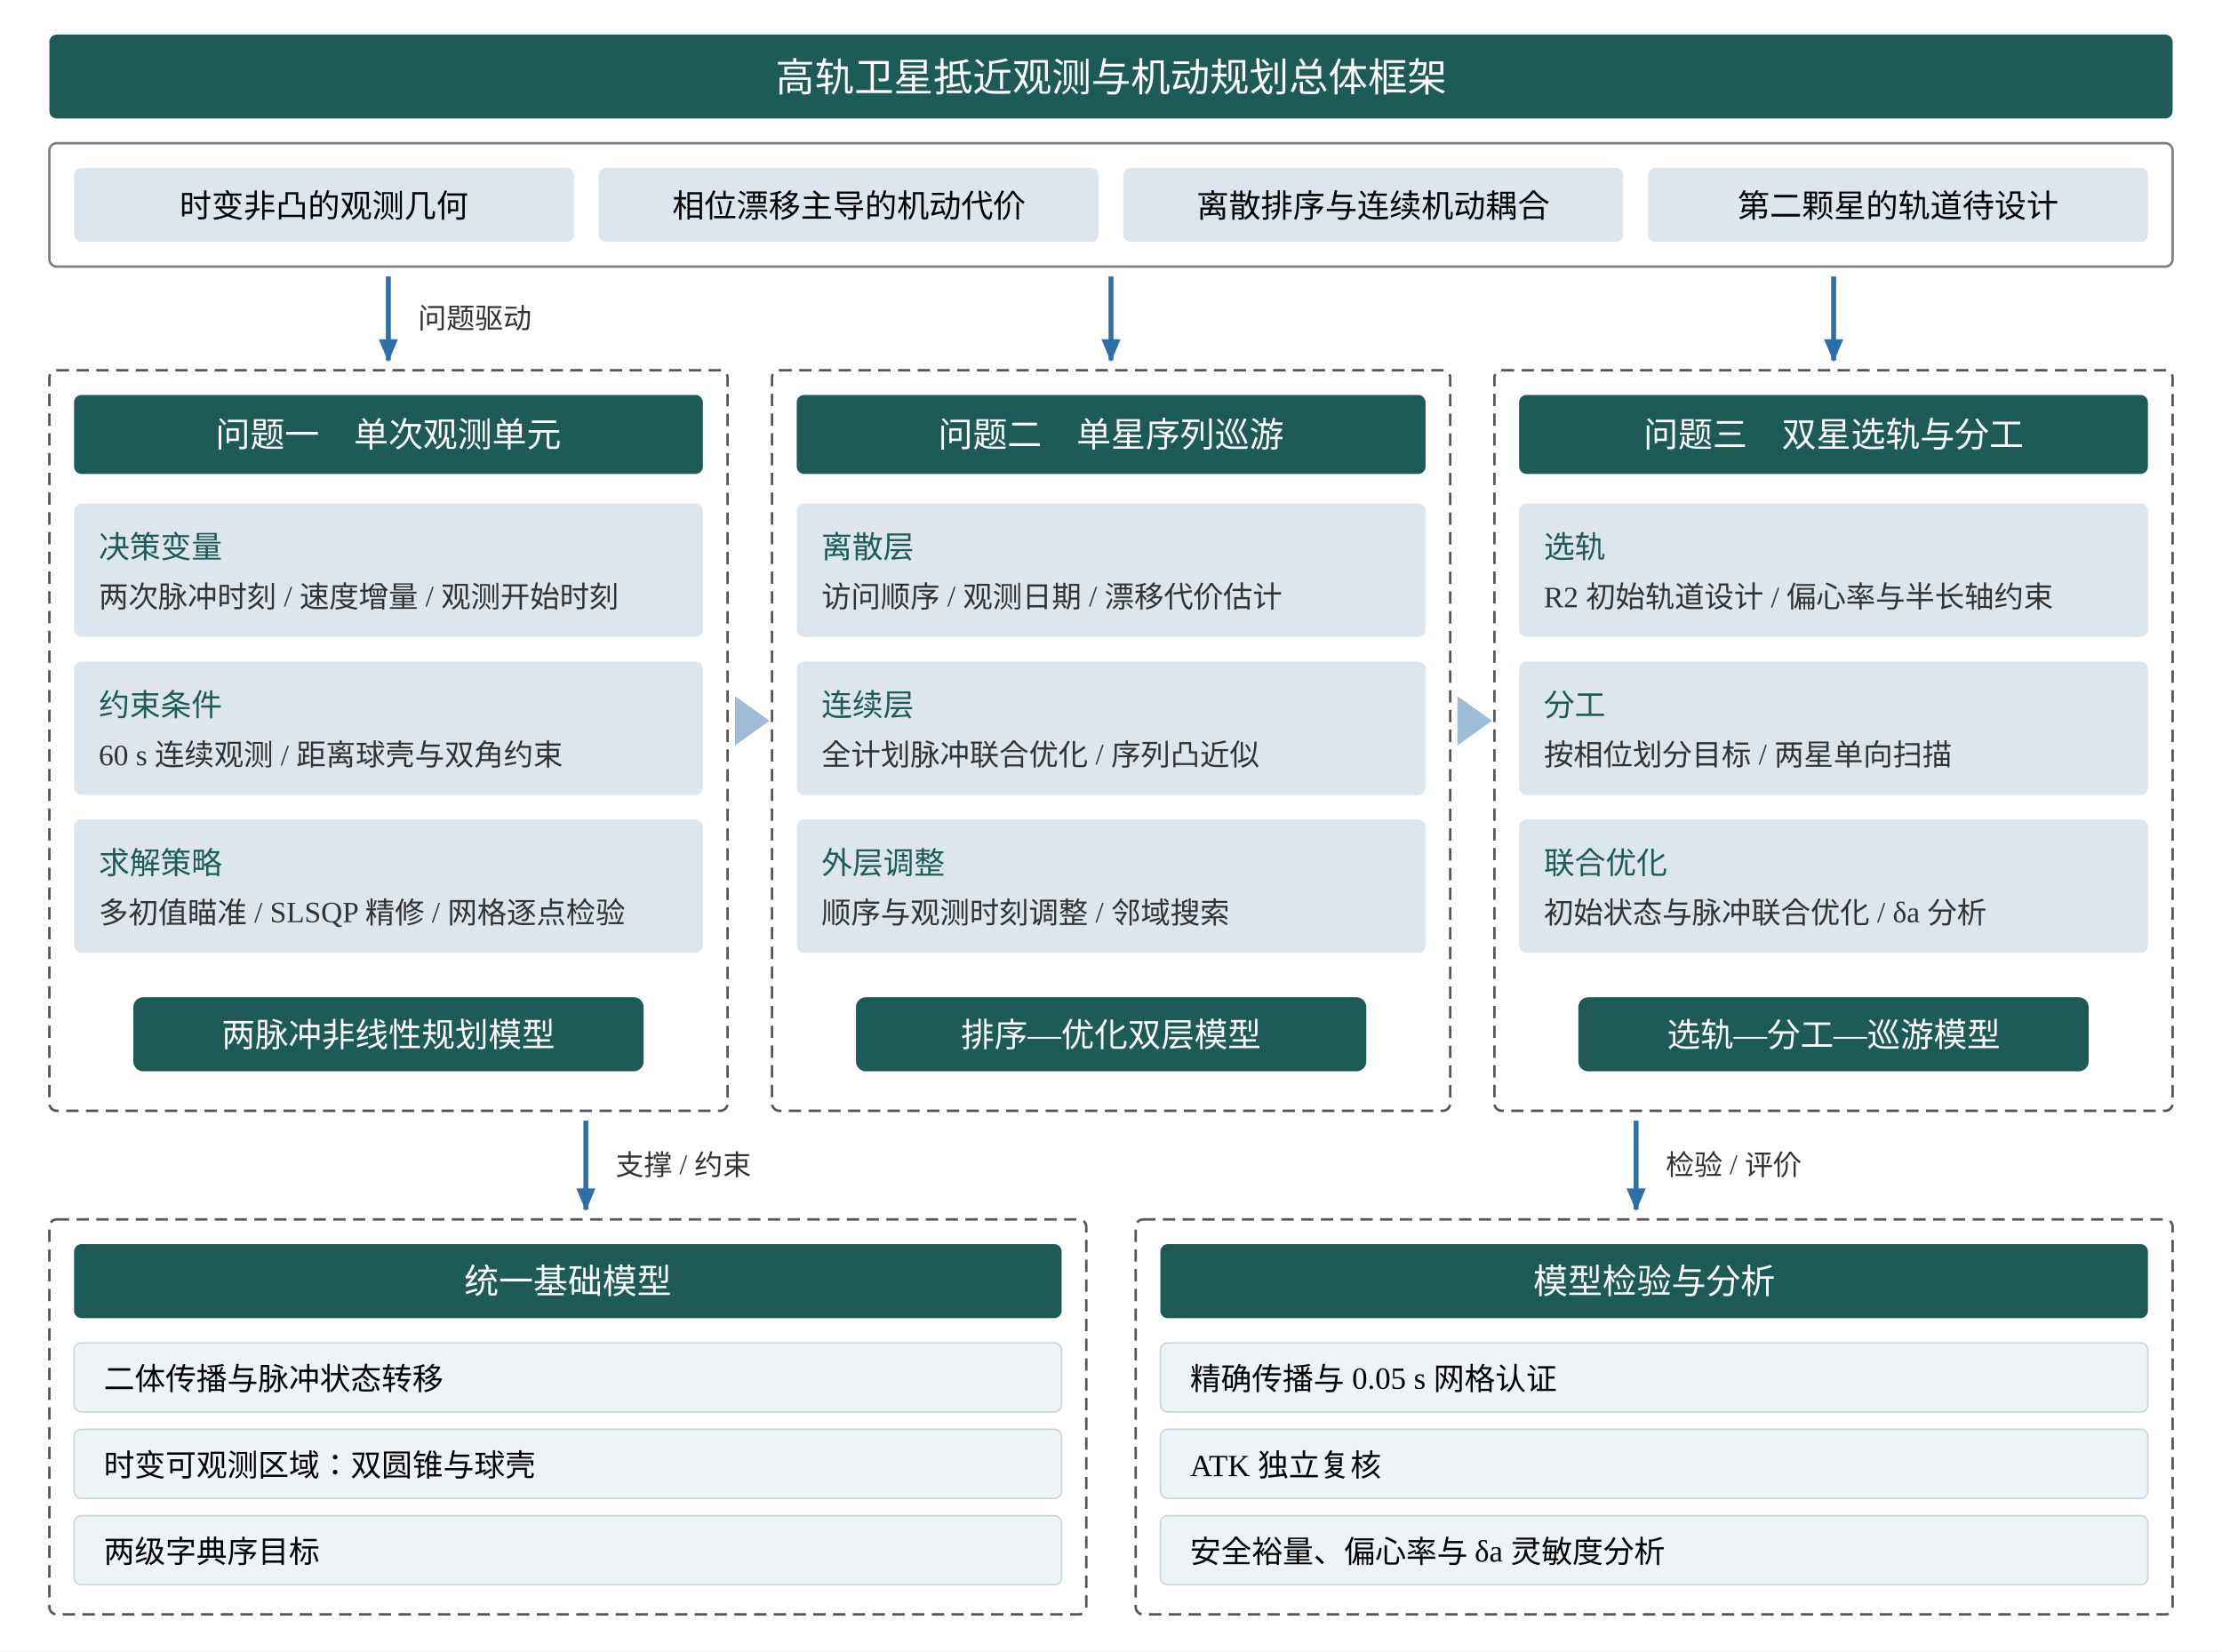
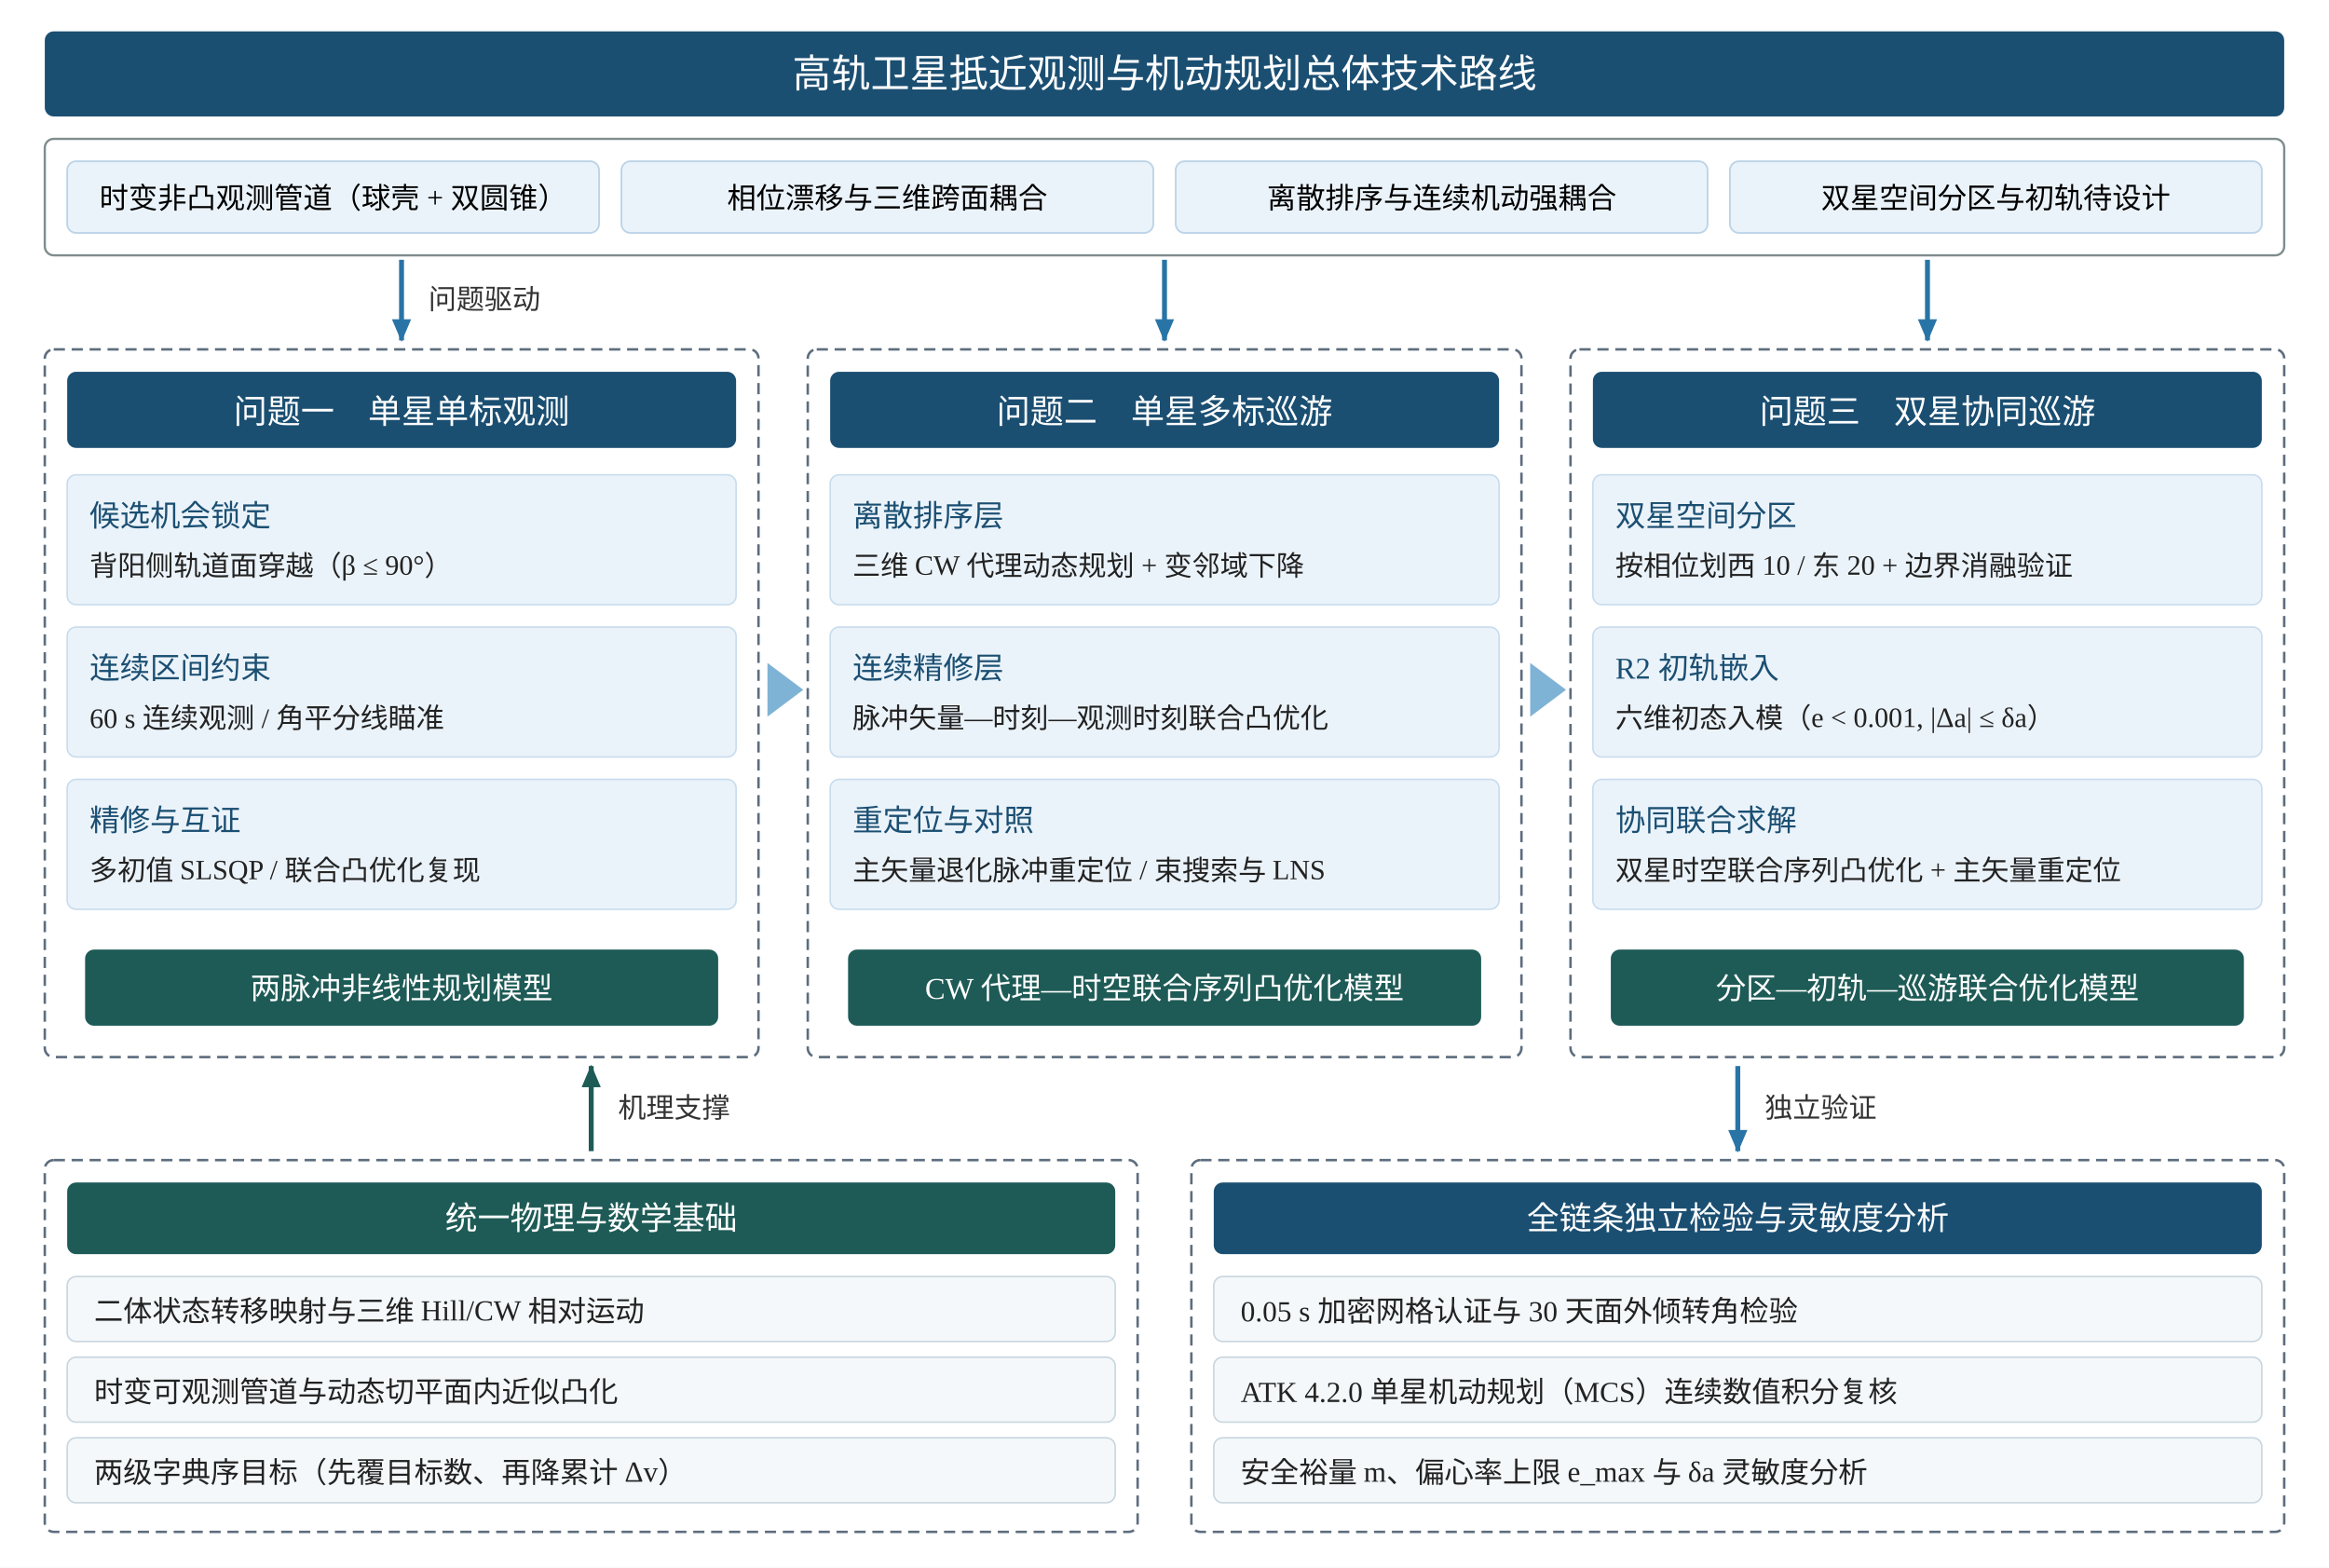
- <svg xmlns="http://www.w3.org/2000/svg" width="900" height="669" viewBox="0 0 900 669">
-   <rect x="0" y="0" width="900" height="669" fill="#FFFFFF" />
-   <rect x="20.0" y="14.0" width="860.0" height="34.0" rx="3" ry="3" fill="#1E5B56" stroke="none" stroke-width="1.0" />
-   <text x="450.0" y="37.0" font-family="SimSun, Times New Roman" font-size="16" text-anchor="middle" fill="#FFFFFF">高轨卫星抵近观测与机动规划总体框架</text>
-   <rect x="20.0" y="58.0" width="860.0" height="50.0" rx="3" ry="3" fill="#FFFFFF" stroke="#7F7F7F" stroke-width="1.0" />
-   <rect x="30.0" y="68.0" width="202.5" height="30.0" rx="3" ry="3" fill="#DCE6EC" stroke="none" stroke-width="1.0" />
-   <text x="131.2" y="88.0" font-family="SimSun, Times New Roman" font-size="13" text-anchor="middle" fill="#000000">时变非凸的观测几何</text>
-   <rect x="242.5" y="68.0" width="202.5" height="30.0" rx="3" ry="3" fill="#DCE6EC" stroke="none" stroke-width="1.0" />
-   <text x="343.8" y="88.0" font-family="SimSun, Times New Roman" font-size="13" text-anchor="middle" fill="#000000">相位漂移主导的机动代价</text>
-   <rect x="455.0" y="68.0" width="202.5" height="30.0" rx="3" ry="3" fill="#DCE6EC" stroke="none" stroke-width="1.0" />
-   <text x="556.2" y="88.0" font-family="SimSun, Times New Roman" font-size="13" text-anchor="middle" fill="#000000">离散排序与连续机动耦合</text>
-   <rect x="667.5" y="68.0" width="202.5" height="30.0" rx="3" ry="3" fill="#DCE6EC" stroke="none" stroke-width="1.0" />
-   <text x="768.8" y="88.0" font-family="SimSun, Times New Roman" font-size="13" text-anchor="middle" fill="#000000">第二颗星的轨道待设计</text>
-   <rect x="20.0" y="150.0" width="274.7" height="300.0" rx="3" ry="3" fill="#FFFFFF" stroke="#555555" stroke-width="1.0" stroke-dasharray="5,3" />
-   <rect x="30.0" y="160.0" width="254.7" height="32.0" rx="3" ry="3" fill="#1E5B56" stroke="none" stroke-width="1.0" />
-   <text x="157.3" y="181.0" font-family="SimSun, Times New Roman" font-size="14" text-anchor="middle" fill="#FFFFFF">问题一　单次观测单元</text>
-   <rect x="30.0" y="204.0" width="254.7" height="54.0" rx="3" ry="3" fill="#DCE6EC" stroke="none" stroke-width="1.0" />
-   <text x="40.0" y="226.0" font-family="SimSun, Times New Roman" font-size="12.5" text-anchor="start" fill="#1E5B56">决策变量</text>
-   <text x="40.0" y="246.0" font-family="SimSun, Times New Roman" font-size="12" text-anchor="start" fill="#333333">两次脉冲时刻 / 速度增量 / 观测开始时刻</text>
-   <rect x="30.0" y="268.0" width="254.7" height="54.0" rx="3" ry="3" fill="#DCE6EC" stroke="none" stroke-width="1.0" />
-   <text x="40.0" y="290.0" font-family="SimSun, Times New Roman" font-size="12.5" text-anchor="start" fill="#1E5B56">约束条件</text>
-   <text x="40.0" y="310.0" font-family="SimSun, Times New Roman" font-size="12" text-anchor="start" fill="#333333">60 s 连续观测 / 距离球壳与双角约束</text>
-   <rect x="30.0" y="332.0" width="254.7" height="54.0" rx="3" ry="3" fill="#DCE6EC" stroke="none" stroke-width="1.0" />
-   <text x="40.0" y="354.0" font-family="SimSun, Times New Roman" font-size="12.5" text-anchor="start" fill="#1E5B56">求解策略</text>
-   <text x="40.0" y="374.0" font-family="SimSun, Times New Roman" font-size="12" text-anchor="start" fill="#333333">多初值瞄准 / SLSQP 精修 / 网格逐点检验</text>
-   <rect x="54.0" y="404.0" width="206.7" height="30.0" rx="4" ry="4" fill="#1E5B56" stroke="none" stroke-width="1.0" />
-   <text x="157.3" y="424.0" font-family="SimSun, Times New Roman" font-size="13.5" text-anchor="middle" fill="#FFFFFF">两脉冲非线性规划模型</text>
-   <polygon points="297.7,282.0 311.7,292.0 297.7,302.0" fill="#9FBCD6" stroke="none" stroke-width="1.0" />
-   <rect x="312.7" y="150.0" width="274.7" height="300.0" rx="3" ry="3" fill="#FFFFFF" stroke="#555555" stroke-width="1.0" stroke-dasharray="5,3" />
-   <rect x="322.7" y="160.0" width="254.7" height="32.0" rx="3" ry="3" fill="#1E5B56" stroke="none" stroke-width="1.0" />
-   <text x="450.0" y="181.0" font-family="SimSun, Times New Roman" font-size="14" text-anchor="middle" fill="#FFFFFF">问题二　单星序列巡游</text>
-   <rect x="322.7" y="204.0" width="254.7" height="54.0" rx="3" ry="3" fill="#DCE6EC" stroke="none" stroke-width="1.0" />
-   <text x="332.7" y="226.0" font-family="SimSun, Times New Roman" font-size="12.5" text-anchor="start" fill="#1E5B56">离散层</text>
-   <text x="332.7" y="246.0" font-family="SimSun, Times New Roman" font-size="12" text-anchor="start" fill="#333333">访问顺序 / 观测日期 / 漂移代价估计</text>
-   <rect x="322.7" y="268.0" width="254.7" height="54.0" rx="3" ry="3" fill="#DCE6EC" stroke="none" stroke-width="1.0" />
-   <text x="332.7" y="290.0" font-family="SimSun, Times New Roman" font-size="12.5" text-anchor="start" fill="#1E5B56">连续层</text>
-   <text x="332.7" y="310.0" font-family="SimSun, Times New Roman" font-size="12" text-anchor="start" fill="#333333">全计划脉冲联合优化 / 序列凸近似</text>
-   <rect x="322.7" y="332.0" width="254.7" height="54.0" rx="3" ry="3" fill="#DCE6EC" stroke="none" stroke-width="1.0" />
-   <text x="332.7" y="354.0" font-family="SimSun, Times New Roman" font-size="12.5" text-anchor="start" fill="#1E5B56">外层调整</text>
-   <text x="332.7" y="374.0" font-family="SimSun, Times New Roman" font-size="12" text-anchor="start" fill="#333333">顺序与观测时刻调整 / 邻域搜索</text>
-   <rect x="346.7" y="404.0" width="206.7" height="30.0" rx="4" ry="4" fill="#1E5B56" stroke="none" stroke-width="1.0" />
-   <text x="450.0" y="424.0" font-family="SimSun, Times New Roman" font-size="13.5" text-anchor="middle" fill="#FFFFFF">排序—优化双层模型</text>
-   <polygon points="590.3,282.0 604.3,292.0 590.3,302.0" fill="#9FBCD6" stroke="none" stroke-width="1.0" />
-   <rect x="605.3" y="150.0" width="274.7" height="300.0" rx="3" ry="3" fill="#FFFFFF" stroke="#555555" stroke-width="1.0" stroke-dasharray="5,3" />
-   <rect x="615.3" y="160.0" width="254.7" height="32.0" rx="3" ry="3" fill="#1E5B56" stroke="none" stroke-width="1.0" />
-   <text x="742.7" y="181.0" font-family="SimSun, Times New Roman" font-size="14" text-anchor="middle" fill="#FFFFFF">问题三　双星选轨与分工</text>
-   <rect x="615.3" y="204.0" width="254.7" height="54.0" rx="3" ry="3" fill="#DCE6EC" stroke="none" stroke-width="1.0" />
-   <text x="625.3" y="226.0" font-family="SimSun, Times New Roman" font-size="12.5" text-anchor="start" fill="#1E5B56">选轨</text>
-   <text x="625.3" y="246.0" font-family="SimSun, Times New Roman" font-size="12" text-anchor="start" fill="#333333">R2 初始轨道设计 / 偏心率与半长轴约束</text>
-   <rect x="615.3" y="268.0" width="254.7" height="54.0" rx="3" ry="3" fill="#DCE6EC" stroke="none" stroke-width="1.0" />
-   <text x="625.3" y="290.0" font-family="SimSun, Times New Roman" font-size="12.5" text-anchor="start" fill="#1E5B56">分工</text>
-   <text x="625.3" y="310.0" font-family="SimSun, Times New Roman" font-size="12" text-anchor="start" fill="#333333">按相位划分目标 / 两星单向扫描</text>
-   <rect x="615.3" y="332.0" width="254.7" height="54.0" rx="3" ry="3" fill="#DCE6EC" stroke="none" stroke-width="1.0" />
-   <text x="625.3" y="354.0" font-family="SimSun, Times New Roman" font-size="12.5" text-anchor="start" fill="#1E5B56">联合优化</text>
-   <text x="625.3" y="374.0" font-family="SimSun, Times New Roman" font-size="12" text-anchor="start" fill="#333333">初始状态与脉冲联合优化 / δa 分析</text>
-   <rect x="639.3" y="404.0" width="206.7" height="30.0" rx="4" ry="4" fill="#1E5B56" stroke="none" stroke-width="1.0" />
-   <text x="742.7" y="424.0" font-family="SimSun, Times New Roman" font-size="13.5" text-anchor="middle" fill="#FFFFFF">选轨—分工—巡游模型</text>
-   <line x1="157.3" y1="112.0" x2="157.3" y2="146.0" stroke="#2F6FA8" stroke-width="2.0" />
-   <polygon points="157.3,146.0 153.8,137.7 160.8,137.7" fill="#2F6FA8" stroke="#2F6FA8" stroke-width="0.5" />
-   <text x="169.3" y="133.0" font-family="SimSun, Times New Roman" font-size="11.5" text-anchor="start" fill="#333333">问题驱动</text>
-   <line x1="450.0" y1="112.0" x2="450.0" y2="146.0" stroke="#2F6FA8" stroke-width="2.0" />
-   <polygon points="450.0,146.0 446.5,137.7 453.5,137.7" fill="#2F6FA8" stroke="#2F6FA8" stroke-width="0.5" />
-   <line x1="742.7" y1="112.0" x2="742.7" y2="146.0" stroke="#2F6FA8" stroke-width="2.0" />
-   <polygon points="742.7,146.0 739.2,137.7 746.2,137.7" fill="#2F6FA8" stroke="#2F6FA8" stroke-width="0.5" />
-   <rect x="20.0" y="494.0" width="420.0" height="160.0" rx="3" ry="3" fill="#FFFFFF" stroke="#555555" stroke-width="1.0" stroke-dasharray="5,3" />
-   <rect x="30.0" y="504.0" width="400.0" height="30.0" rx="3" ry="3" fill="#1E5B56" stroke="none" stroke-width="1.0" />
-   <text x="230.0" y="524.0" font-family="SimSun, Times New Roman" font-size="14" text-anchor="middle" fill="#FFFFFF">统一基础模型</text>
-   <rect x="30.0" y="544.0" width="400.0" height="28.0" rx="3" ry="3" fill="#EEF3F6" stroke="#C9D6DF" stroke-width="0.6" />
-   <text x="42.0" y="563.0" font-family="SimSun, Times New Roman" font-size="12.5" text-anchor="start" fill="#000000">二体传播与脉冲状态转移</text>
-   <rect x="30.0" y="579.0" width="400.0" height="28.0" rx="3" ry="3" fill="#EEF3F6" stroke="#C9D6DF" stroke-width="0.6" />
-   <text x="42.0" y="598.0" font-family="SimSun, Times New Roman" font-size="12.5" text-anchor="start" fill="#000000">时变可观测区域：双圆锥与球壳</text>
-   <rect x="30.0" y="614.0" width="400.0" height="28.0" rx="3" ry="3" fill="#EEF3F6" stroke="#C9D6DF" stroke-width="0.6" />
-   <text x="42.0" y="633.0" font-family="SimSun, Times New Roman" font-size="12.5" text-anchor="start" fill="#000000">两级字典序目标</text>
-   <rect x="460.0" y="494.0" width="420.0" height="160.0" rx="3" ry="3" fill="#FFFFFF" stroke="#555555" stroke-width="1.0" stroke-dasharray="5,3" />
-   <rect x="470.0" y="504.0" width="400.0" height="30.0" rx="3" ry="3" fill="#1E5B56" stroke="none" stroke-width="1.0" />
-   <text x="670.0" y="524.0" font-family="SimSun, Times New Roman" font-size="14" text-anchor="middle" fill="#FFFFFF">模型检验与分析</text>
-   <rect x="470.0" y="544.0" width="400.0" height="28.0" rx="3" ry="3" fill="#EEF3F6" stroke="#C9D6DF" stroke-width="0.6" />
-   <text x="482.0" y="563.0" font-family="SimSun, Times New Roman" font-size="12.5" text-anchor="start" fill="#000000">精确传播与 0.05 s 网格认证</text>
-   <rect x="470.0" y="579.0" width="400.0" height="28.0" rx="3" ry="3" fill="#EEF3F6" stroke="#C9D6DF" stroke-width="0.6" />
-   <text x="482.0" y="598.0" font-family="SimSun, Times New Roman" font-size="12.5" text-anchor="start" fill="#000000">ATK 独立复核</text>
-   <rect x="470.0" y="614.0" width="400.0" height="28.0" rx="3" ry="3" fill="#EEF3F6" stroke="#C9D6DF" stroke-width="0.6" />
-   <text x="482.0" y="633.0" font-family="SimSun, Times New Roman" font-size="12.5" text-anchor="start" fill="#000000">安全裕量、偏心率与 δa 灵敏度分析</text>
-   <line x1="237.3" y1="454.0" x2="237.3" y2="490.0" stroke="#2F6FA8" stroke-width="2.0" />
-   <polygon points="237.3,490.0 233.8,481.7 240.8,481.7" fill="#2F6FA8" stroke="#2F6FA8" stroke-width="0.5" />
-   <text x="249.3" y="476.0" font-family="SimSun, Times New Roman" font-size="11.5" text-anchor="start" fill="#333333">支撑 / 约束</text>
-   <line x1="662.7" y1="454.0" x2="662.7" y2="490.0" stroke="#2F6FA8" stroke-width="2.0" />
-   <polygon points="662.7,490.0 659.2,481.7 666.2,481.7" fill="#2F6FA8" stroke="#2F6FA8" stroke-width="0.5" />
-   <text x="674.7" y="476.0" font-family="SimSun, Times New Roman" font-size="11.5" text-anchor="start" fill="#333333">检验 / 评价</text>
+ <svg xmlns="http://www.w3.org/2000/svg" width="1040" height="700" viewBox="0 0 1040 700">
+   <rect x="0" y="0" width="1040" height="700" fill="#FFFFFF" />
+   <rect x="20.0" y="14.0" width="1000.0" height="38.0" rx="4" ry="4" fill="#1B4F72" stroke="none" stroke-width="1.0" />
+   <text x="520.0" y="39.0" font-family="SimSun, Times New Roman" font-size="17.5" text-anchor="middle" fill="#FFFFFF">高轨卫星抵近观测与机动规划总体技术路线</text>
+   <rect x="20.0" y="62.0" width="1000.0" height="52.0" rx="4" ry="4" fill="#FFFFFF" stroke="#7F8C8D" stroke-width="1.0" />
+   <rect x="30.0" y="72.0" width="237.5" height="32.0" rx="4" ry="4" fill="#EBF3FA" stroke="#BDD4E7" stroke-width="0.8" />
+   <text x="148.8" y="93.0" font-family="SimSun, Times New Roman" font-size="13" text-anchor="middle" fill="#000000">时变非凸观测管道（球壳 + 双圆锥）</text>
+   <rect x="277.5" y="72.0" width="237.5" height="32.0" rx="4" ry="4" fill="#EBF3FA" stroke="#BDD4E7" stroke-width="0.8" />
+   <text x="396.2" y="93.0" font-family="SimSun, Times New Roman" font-size="13" text-anchor="middle" fill="#000000">相位漂移与三维跨面耦合</text>
+   <rect x="525.0" y="72.0" width="237.5" height="32.0" rx="4" ry="4" fill="#EBF3FA" stroke="#BDD4E7" stroke-width="0.8" />
+   <text x="643.8" y="93.0" font-family="SimSun, Times New Roman" font-size="13" text-anchor="middle" fill="#000000">离散排序与连续机动强耦合</text>
+   <rect x="772.5" y="72.0" width="237.5" height="32.0" rx="4" ry="4" fill="#EBF3FA" stroke="#BDD4E7" stroke-width="0.8" />
+   <text x="891.2" y="93.0" font-family="SimSun, Times New Roman" font-size="13" text-anchor="middle" fill="#000000">双星空间分区与初轨待设计</text>
+   <rect x="20.0" y="156.0" width="318.7" height="316.0" rx="4" ry="4" fill="#FFFFFF" stroke="#5D6D7E" stroke-width="1.1" stroke-dasharray="5,3" />
+   <rect x="30.0" y="166.0" width="298.7" height="34.0" rx="4" ry="4" fill="#1B4F72" stroke="none" stroke-width="1.0" />
+   <text x="179.3" y="189.0" font-family="SimSun, Times New Roman" font-size="15" text-anchor="middle" fill="#FFFFFF">问题一　单星单标观测</text>
+   <rect x="30.0" y="212.0" width="298.7" height="58.0" rx="4" ry="4" fill="#EBF3FA" stroke="#C8DCEE" stroke-width="0.7" />
+   <text x="40.0" y="235.0" font-family="SimSun, Times New Roman" font-size="13.5" text-anchor="start" fill="#1B4F72">候选机会锁定</text>
+   <text x="40.0" y="257.0" font-family="SimSun, Times New Roman" font-size="12.5" text-anchor="start" fill="#222222">背阳侧轨道面穿越（β ≤ 90°）</text>
+   <rect x="30.0" y="280.0" width="298.7" height="58.0" rx="4" ry="4" fill="#EBF3FA" stroke="#C8DCEE" stroke-width="0.7" />
+   <text x="40.0" y="303.0" font-family="SimSun, Times New Roman" font-size="13.5" text-anchor="start" fill="#1B4F72">连续区间约束</text>
+   <text x="40.0" y="325.0" font-family="SimSun, Times New Roman" font-size="12.5" text-anchor="start" fill="#222222">60 s 连续观测 / 角平分线瞄准</text>
+   <rect x="30.0" y="348.0" width="298.7" height="58.0" rx="4" ry="4" fill="#EBF3FA" stroke="#C8DCEE" stroke-width="0.7" />
+   <text x="40.0" y="371.0" font-family="SimSun, Times New Roman" font-size="13.5" text-anchor="start" fill="#1B4F72">精修与互证</text>
+   <text x="40.0" y="393.0" font-family="SimSun, Times New Roman" font-size="12.5" text-anchor="start" fill="#222222">多初值 SLSQP / 联合凸优化复现</text>
+   <rect x="38.0" y="424.0" width="282.7" height="34.0" rx="4" ry="4" fill="#1E5B56" stroke="none" stroke-width="1.0" />
+   <text x="179.3" y="446.0" font-family="SimSun, Times New Roman" font-size="13.5" text-anchor="middle" fill="#FFFFFF">两脉冲非线性规划模型</text>
+   <polygon points="342.7,296.0 358.7,308.0 342.7,320.0" fill="#7FB3D5" stroke="none" stroke-width="1.0" />
+   <rect x="360.7" y="156.0" width="318.7" height="316.0" rx="4" ry="4" fill="#FFFFFF" stroke="#5D6D7E" stroke-width="1.1" stroke-dasharray="5,3" />
+   <rect x="370.7" y="166.0" width="298.7" height="34.0" rx="4" ry="4" fill="#1B4F72" stroke="none" stroke-width="1.0" />
+   <text x="520.0" y="189.0" font-family="SimSun, Times New Roman" font-size="15" text-anchor="middle" fill="#FFFFFF">问题二　单星多标巡游</text>
+   <rect x="370.7" y="212.0" width="298.7" height="58.0" rx="4" ry="4" fill="#EBF3FA" stroke="#C8DCEE" stroke-width="0.7" />
+   <text x="380.7" y="235.0" font-family="SimSun, Times New Roman" font-size="13.5" text-anchor="start" fill="#1B4F72">离散排序层</text>
+   <text x="380.7" y="257.0" font-family="SimSun, Times New Roman" font-size="12.5" text-anchor="start" fill="#222222">三维 CW 代理动态规划 + 变邻域下降</text>
+   <rect x="370.7" y="280.0" width="298.7" height="58.0" rx="4" ry="4" fill="#EBF3FA" stroke="#C8DCEE" stroke-width="0.7" />
+   <text x="380.7" y="303.0" font-family="SimSun, Times New Roman" font-size="13.5" text-anchor="start" fill="#1B4F72">连续精修层</text>
+   <text x="380.7" y="325.0" font-family="SimSun, Times New Roman" font-size="12.5" text-anchor="start" fill="#222222">脉冲矢量—时刻—观测时刻联合凸优化</text>
+   <rect x="370.7" y="348.0" width="298.7" height="58.0" rx="4" ry="4" fill="#EBF3FA" stroke="#C8DCEE" stroke-width="0.7" />
+   <text x="380.7" y="371.0" font-family="SimSun, Times New Roman" font-size="13.5" text-anchor="start" fill="#1B4F72">重定位与对照</text>
+   <text x="380.7" y="393.0" font-family="SimSun, Times New Roman" font-size="12.5" text-anchor="start" fill="#222222">主矢量退化脉冲重定位 / 束搜索与 LNS</text>
+   <rect x="378.7" y="424.0" width="282.7" height="34.0" rx="4" ry="4" fill="#1E5B56" stroke="none" stroke-width="1.0" />
+   <text x="520.0" y="446.0" font-family="SimSun, Times New Roman" font-size="13.5" text-anchor="middle" fill="#FFFFFF">CW 代理—时空联合序列凸优化模型</text>
+   <polygon points="683.3,296.0 699.3,308.0 683.3,320.0" fill="#7FB3D5" stroke="none" stroke-width="1.0" />
+   <rect x="701.3" y="156.0" width="318.7" height="316.0" rx="4" ry="4" fill="#FFFFFF" stroke="#5D6D7E" stroke-width="1.1" stroke-dasharray="5,3" />
+   <rect x="711.3" y="166.0" width="298.7" height="34.0" rx="4" ry="4" fill="#1B4F72" stroke="none" stroke-width="1.0" />
+   <text x="860.7" y="189.0" font-family="SimSun, Times New Roman" font-size="15" text-anchor="middle" fill="#FFFFFF">问题三　双星协同巡游</text>
+   <rect x="711.3" y="212.0" width="298.7" height="58.0" rx="4" ry="4" fill="#EBF3FA" stroke="#C8DCEE" stroke-width="0.7" />
+   <text x="721.3" y="235.0" font-family="SimSun, Times New Roman" font-size="13.5" text-anchor="start" fill="#1B4F72">双星空间分区</text>
+   <text x="721.3" y="257.0" font-family="SimSun, Times New Roman" font-size="12.5" text-anchor="start" fill="#222222">按相位划西 10 / 东 20 + 边界消融验证</text>
+   <rect x="711.3" y="280.0" width="298.7" height="58.0" rx="4" ry="4" fill="#EBF3FA" stroke="#C8DCEE" stroke-width="0.7" />
+   <text x="721.3" y="303.0" font-family="SimSun, Times New Roman" font-size="13.5" text-anchor="start" fill="#1B4F72">R2 初轨嵌入</text>
+   <text x="721.3" y="325.0" font-family="SimSun, Times New Roman" font-size="12.5" text-anchor="start" fill="#222222">六维初态入模（e &lt; 0.001, |Δa| ≤ δa）</text>
+   <rect x="711.3" y="348.0" width="298.7" height="58.0" rx="4" ry="4" fill="#EBF3FA" stroke="#C8DCEE" stroke-width="0.7" />
+   <text x="721.3" y="371.0" font-family="SimSun, Times New Roman" font-size="13.5" text-anchor="start" fill="#1B4F72">协同联合求解</text>
+   <text x="721.3" y="393.0" font-family="SimSun, Times New Roman" font-size="12.5" text-anchor="start" fill="#222222">双星时空联合序列凸优化 + 主矢量重定位</text>
+   <rect x="719.3" y="424.0" width="282.7" height="34.0" rx="4" ry="4" fill="#1E5B56" stroke="none" stroke-width="1.0" />
+   <text x="860.7" y="446.0" font-family="SimSun, Times New Roman" font-size="13.5" text-anchor="middle" fill="#FFFFFF">分区—初轨—巡游联合优化模型</text>
+   <line x1="179.3" y1="116.0" x2="179.3" y2="152.0" stroke="#2874A6" stroke-width="2.2" />
+   <polygon points="179.3,152.0 175.4,142.8 183.2,142.8" fill="#2874A6" stroke="#2874A6" stroke-width="0.5" />
+   <text x="191.3" y="138.0" font-family="SimSun, Times New Roman" font-size="12.5" text-anchor="start" fill="#333333">问题驱动</text>
+   <line x1="520.0" y1="116.0" x2="520.0" y2="152.0" stroke="#2874A6" stroke-width="2.2" />
+   <polygon points="520.0,152.0 516.1,142.8 523.9,142.8" fill="#2874A6" stroke="#2874A6" stroke-width="0.5" />
+   <line x1="860.7" y1="116.0" x2="860.7" y2="152.0" stroke="#2874A6" stroke-width="2.2" />
+   <polygon points="860.7,152.0 856.8,142.8 864.6,142.8" fill="#2874A6" stroke="#2874A6" stroke-width="0.5" />
+   <rect x="20.0" y="518.0" width="488.0" height="166.0" rx="4" ry="4" fill="#FFFFFF" stroke="#5D6D7E" stroke-width="1.1" stroke-dasharray="5,3" />
+   <rect x="30.0" y="528.0" width="468.0" height="32.0" rx="4" ry="4" fill="#1E5B56" stroke="none" stroke-width="1.0" />
+   <text x="264.0" y="549.0" font-family="SimSun, Times New Roman" font-size="14.5" text-anchor="middle" fill="#FFFFFF">统一物理与数学基础</text>
+   <rect x="30.0" y="570.0" width="468.0" height="29.0" rx="4" ry="4" fill="#F4F8FB" stroke="#C9D6DF" stroke-width="0.7" />
+   <text x="42.0" y="590.0" font-family="SimSun, Times New Roman" font-size="13" text-anchor="start" fill="#222222">二体状态转移映射与三维 Hill/CW 相对运动</text>
+   <rect x="30.0" y="606.0" width="468.0" height="29.0" rx="4" ry="4" fill="#F4F8FB" stroke="#C9D6DF" stroke-width="0.7" />
+   <text x="42.0" y="626.0" font-family="SimSun, Times New Roman" font-size="13" text-anchor="start" fill="#222222">时变可观测管道与动态切平面内近似凸化</text>
+   <rect x="30.0" y="642.0" width="468.0" height="29.0" rx="4" ry="4" fill="#F4F8FB" stroke="#C9D6DF" stroke-width="0.7" />
+   <text x="42.0" y="662.0" font-family="SimSun, Times New Roman" font-size="13" text-anchor="start" fill="#222222">两级字典序目标（先覆目标数、再降累计 Δv）</text>
+   <rect x="532.0" y="518.0" width="488.0" height="166.0" rx="4" ry="4" fill="#FFFFFF" stroke="#5D6D7E" stroke-width="1.1" stroke-dasharray="5,3" />
+   <rect x="542.0" y="528.0" width="468.0" height="32.0" rx="4" ry="4" fill="#1B4F72" stroke="none" stroke-width="1.0" />
+   <text x="776.0" y="549.0" font-family="SimSun, Times New Roman" font-size="14.5" text-anchor="middle" fill="#FFFFFF">全链条独立检验与灵敏度分析</text>
+   <rect x="542.0" y="570.0" width="468.0" height="29.0" rx="4" ry="4" fill="#F4F8FB" stroke="#C9D6DF" stroke-width="0.7" />
+   <text x="554.0" y="590.0" font-family="SimSun, Times New Roman" font-size="13" text-anchor="start" fill="#222222">0.05 s 加密网格认证与 30 天面外倾转角检验</text>
+   <rect x="542.0" y="606.0" width="468.0" height="29.0" rx="4" ry="4" fill="#F4F8FB" stroke="#C9D6DF" stroke-width="0.7" />
+   <text x="554.0" y="626.0" font-family="SimSun, Times New Roman" font-size="13" text-anchor="start" fill="#222222">ATK 4.2.0 单星机动规划（MCS）连续数值积分复核</text>
+   <rect x="542.0" y="642.0" width="468.0" height="29.0" rx="4" ry="4" fill="#F4F8FB" stroke="#C9D6DF" stroke-width="0.7" />
+   <text x="554.0" y="662.0" font-family="SimSun, Times New Roman" font-size="13" text-anchor="start" fill="#222222">安全裕量 m、偏心率上限 e_max 与 δa 灵敏度分析</text>
+   <line x1="264.0" y1="514.0" x2="264.0" y2="476.0" stroke="#1E5B56" stroke-width="2.2" />
+   <polygon points="264.0,476.0 267.9,485.2 260.1,485.2" fill="#1E5B56" stroke="#1E5B56" stroke-width="0.5" />
+   <text x="276.0" y="499.0" font-family="SimSun, Times New Roman" font-size="12.5" text-anchor="start" fill="#333333">机理支撑</text>
+   <line x1="776.0" y1="476.0" x2="776.0" y2="514.0" stroke="#2874A6" stroke-width="2.2" />
+   <polygon points="776.0,514.0 772.1,504.8 779.9,504.8" fill="#2874A6" stroke="#2874A6" stroke-width="0.5" />
+   <text x="788.0" y="499.0" font-family="SimSun, Times New Roman" font-size="12.5" text-anchor="start" fill="#333333">独立验证</text>
</svg>
